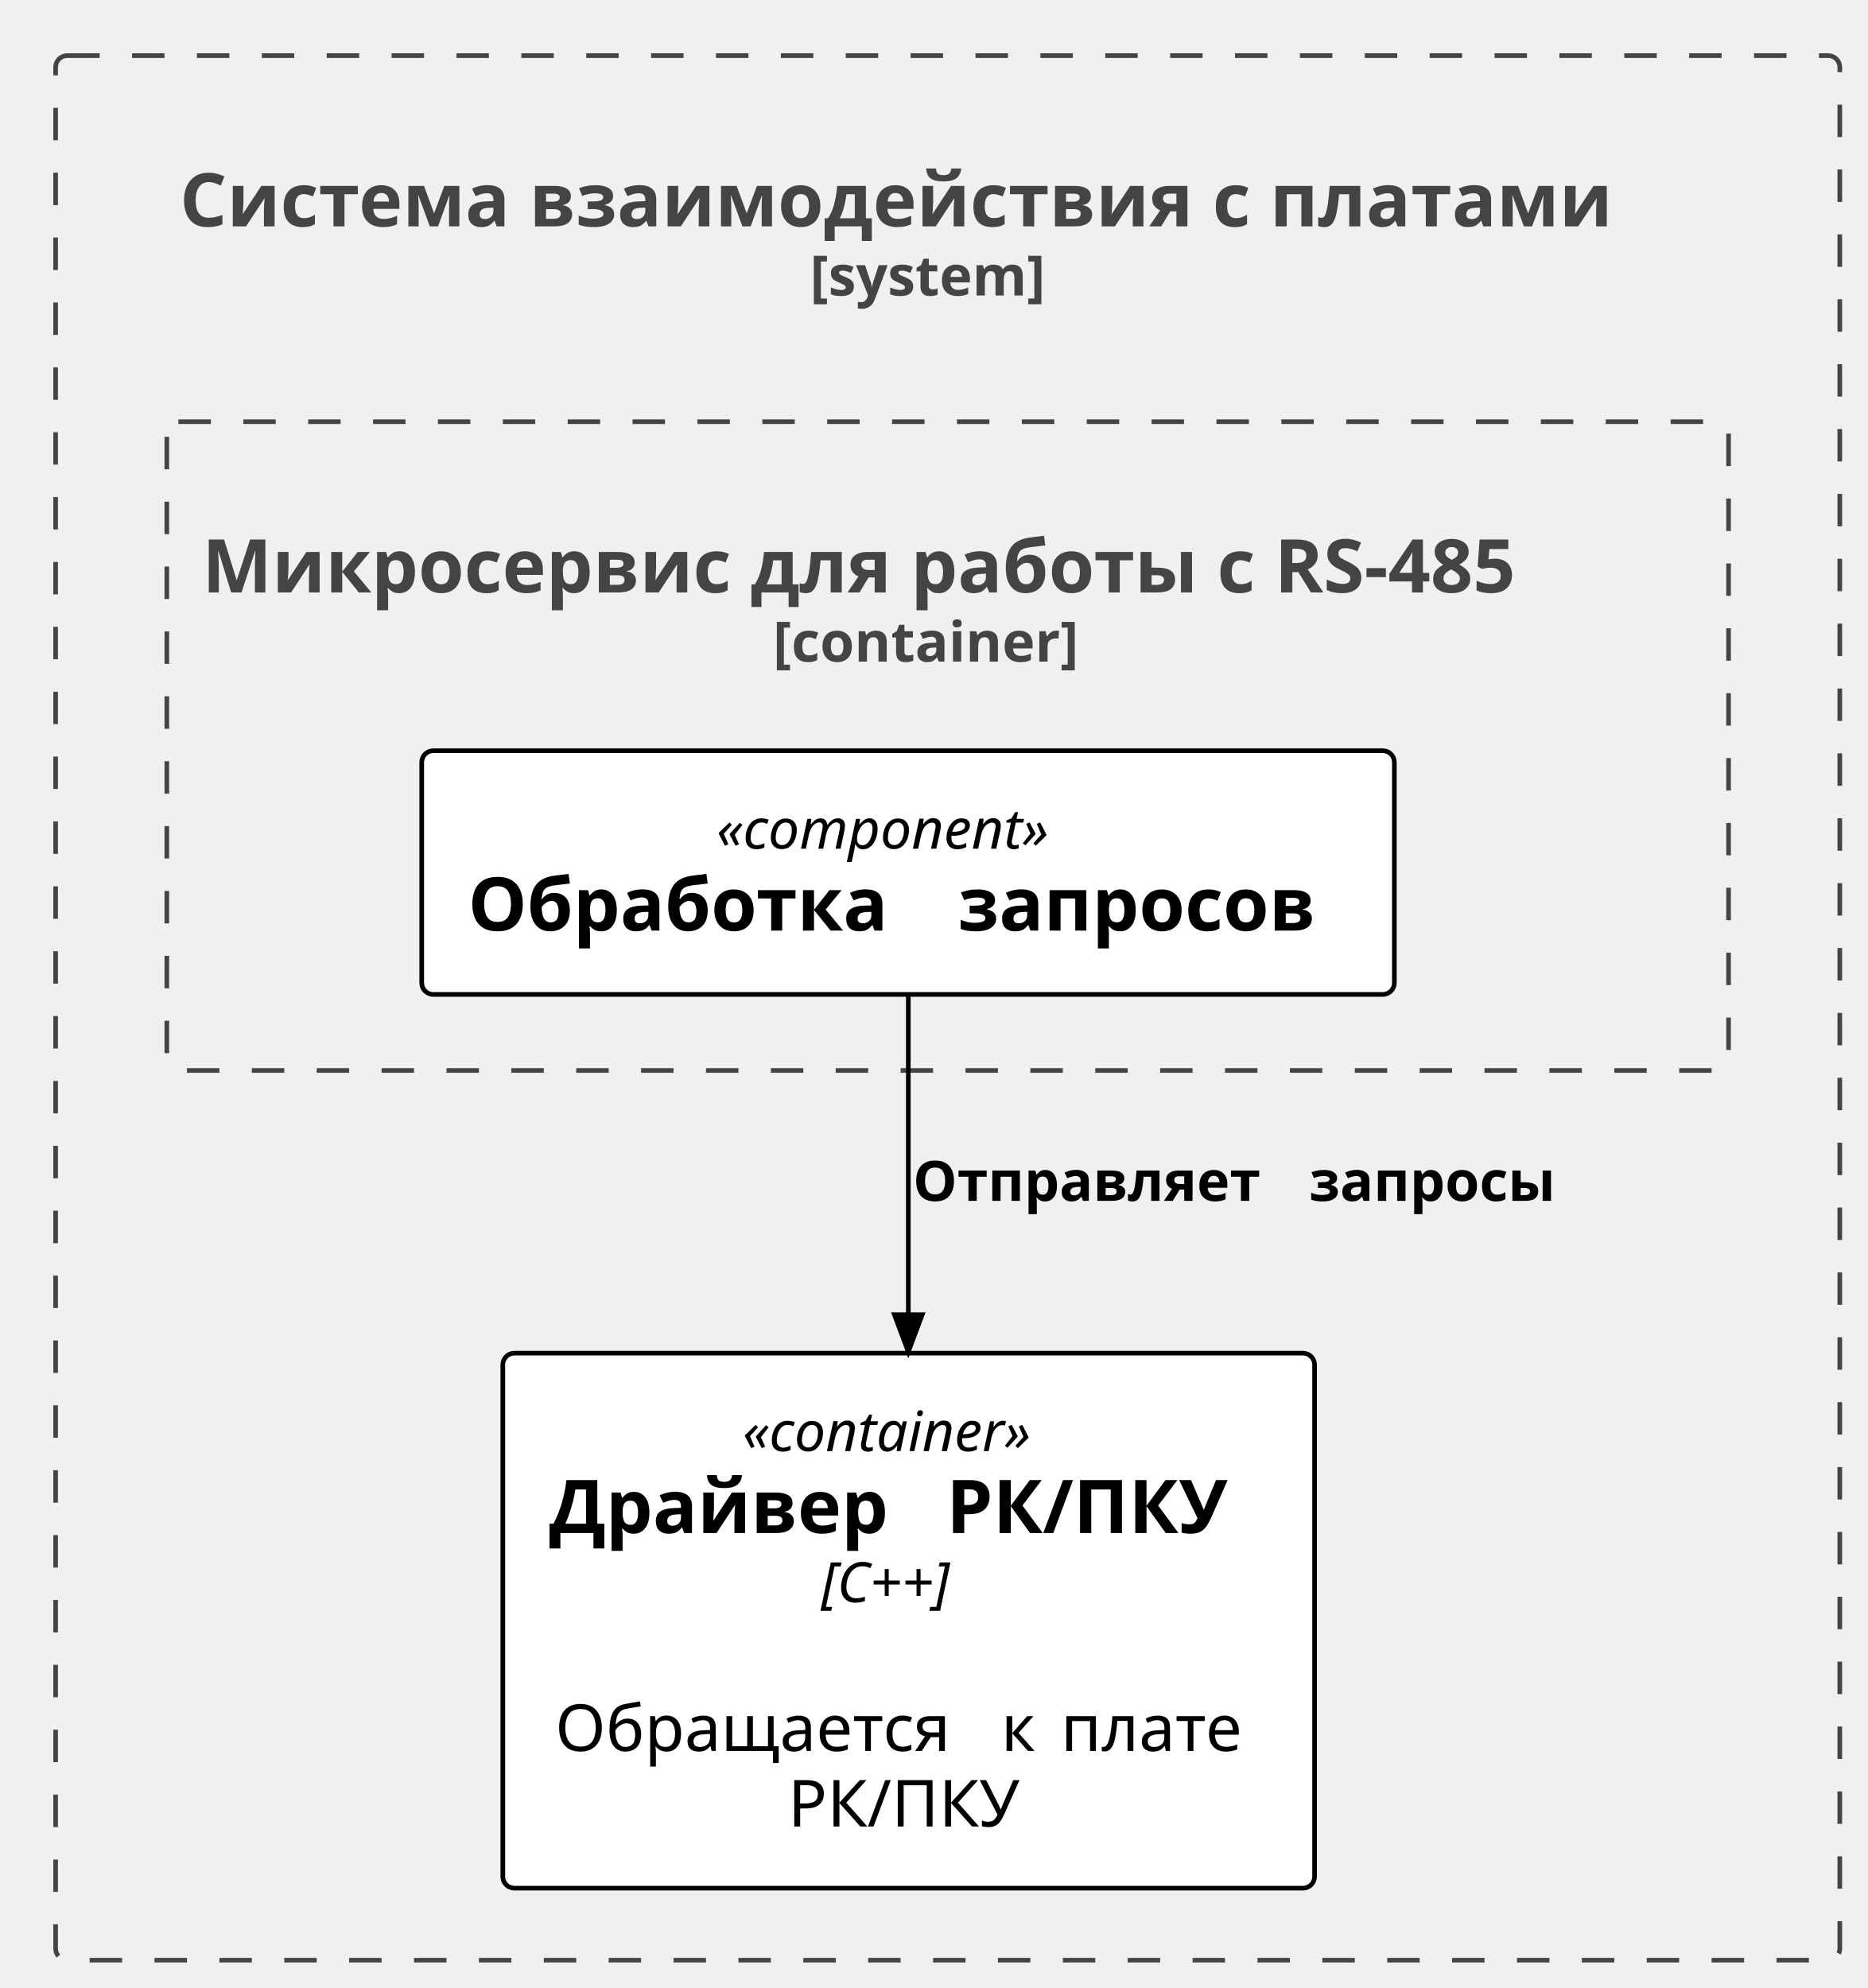
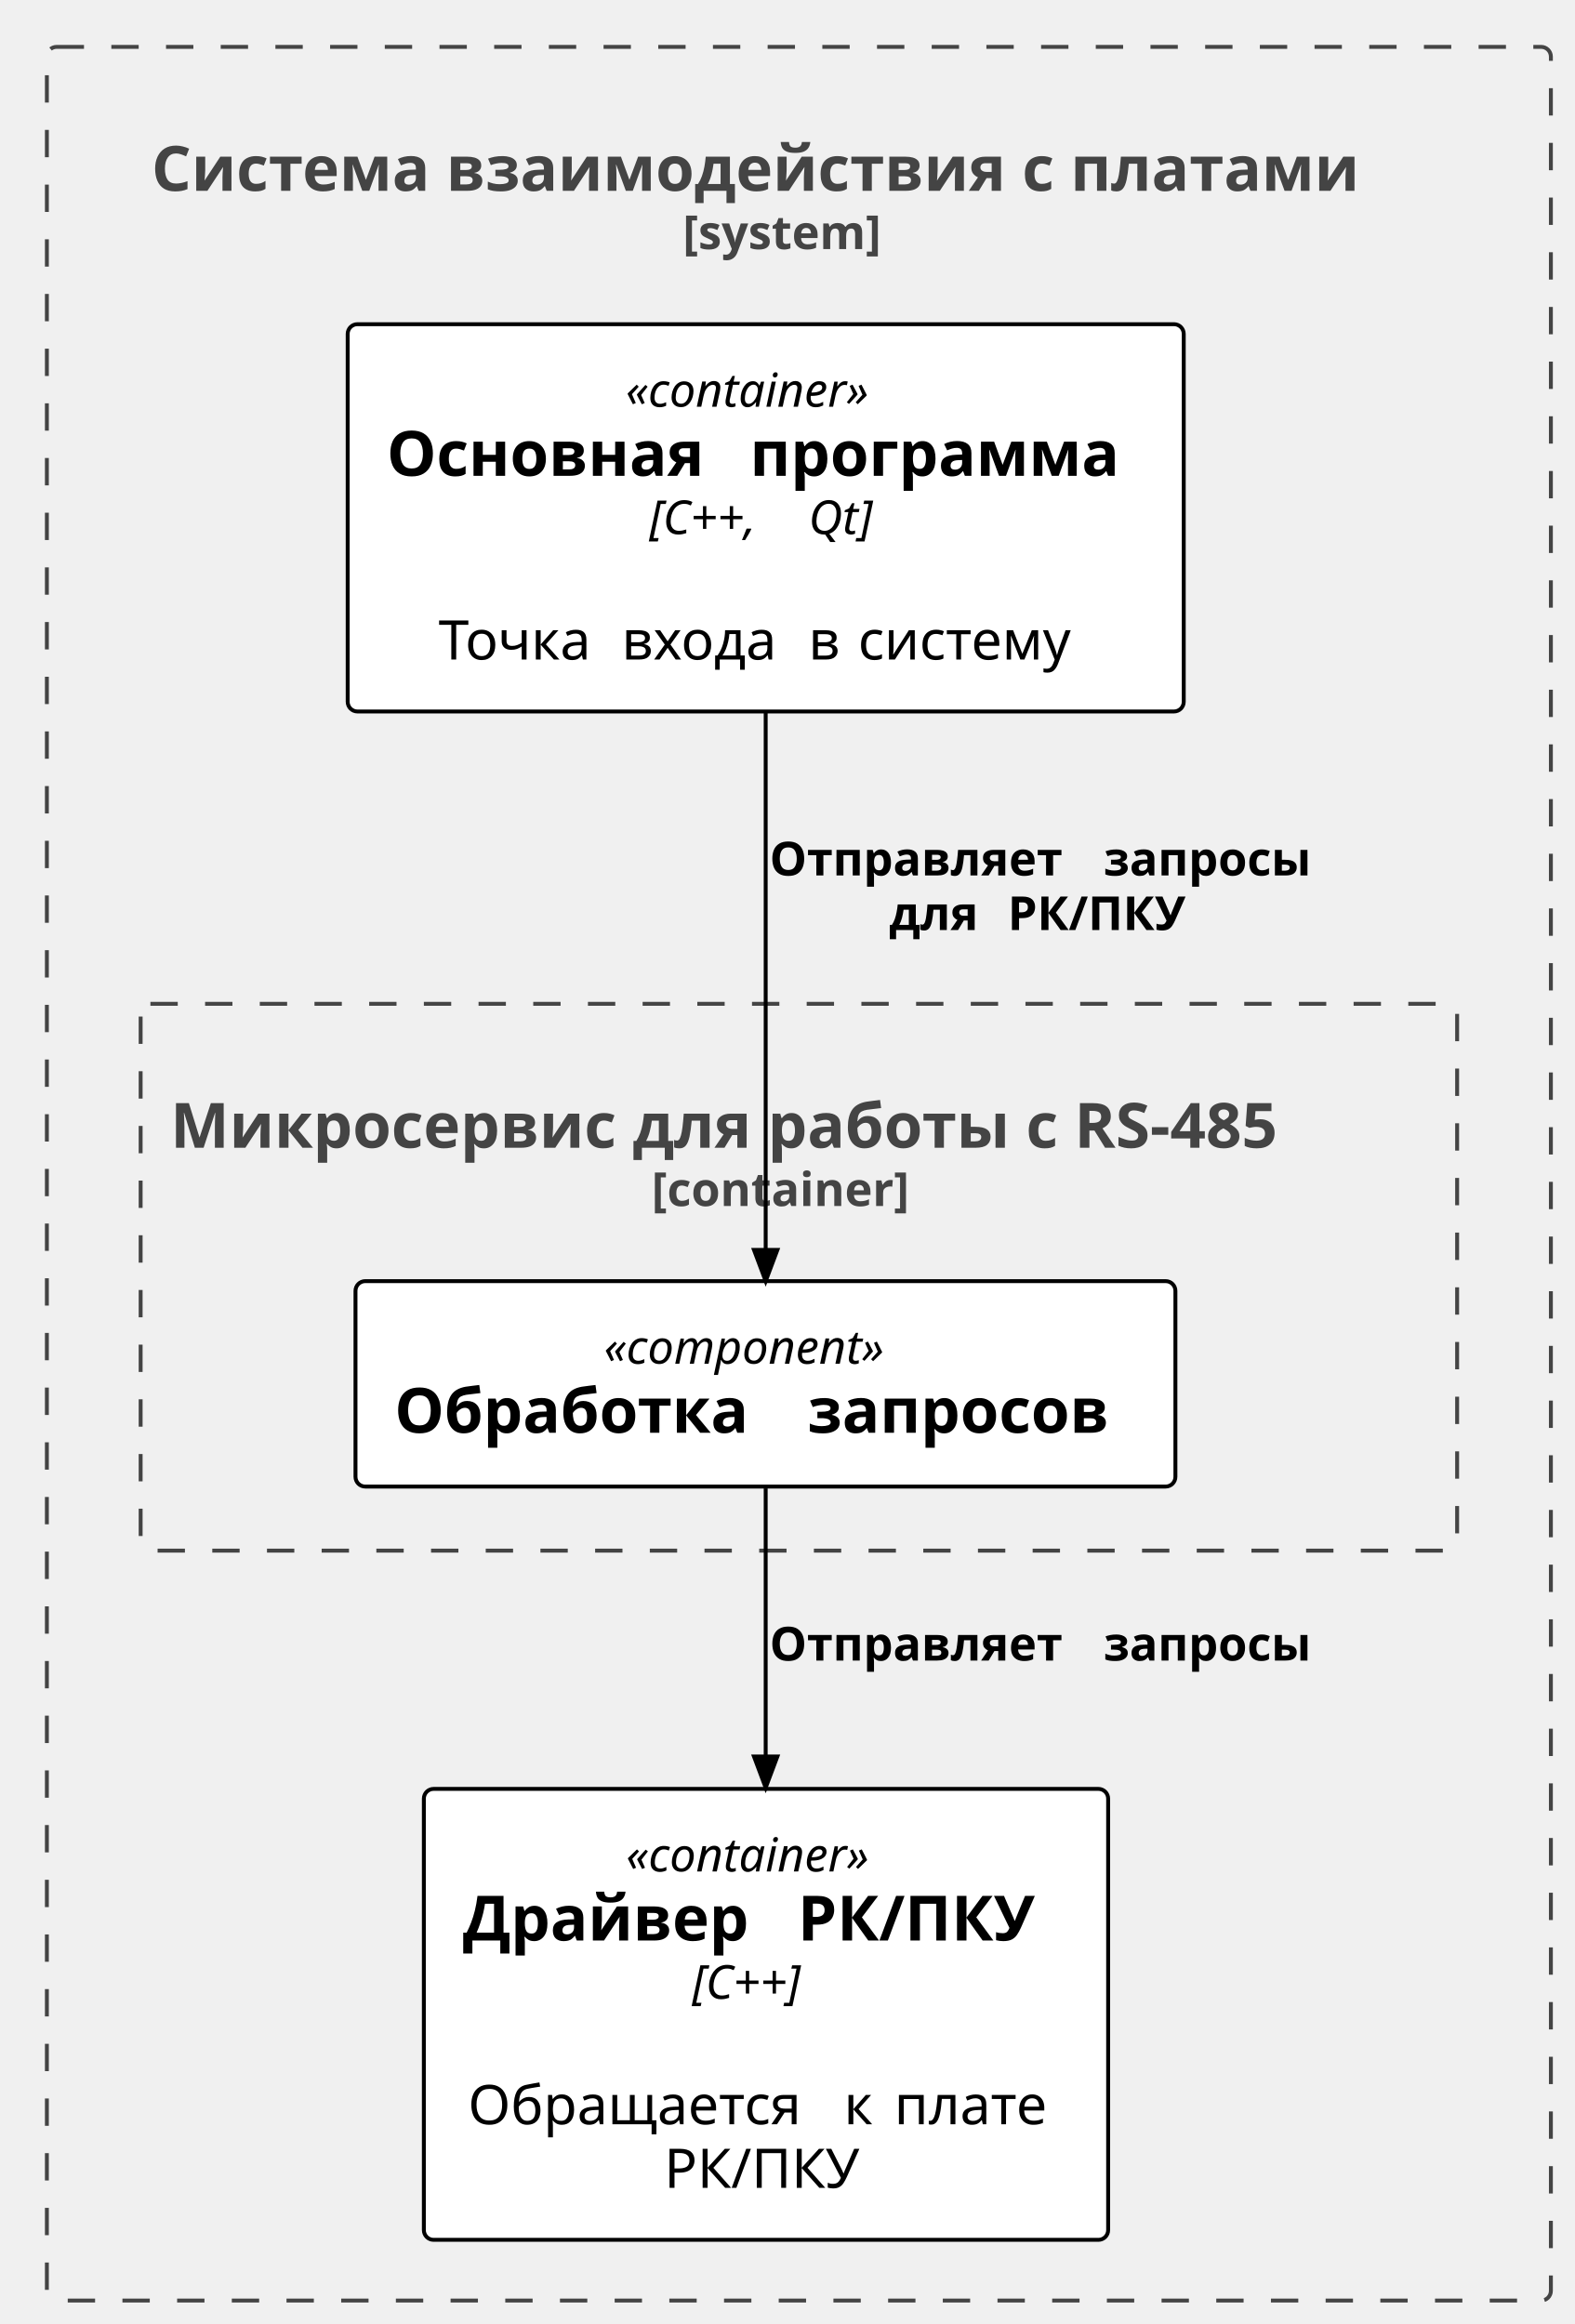
- <svg xmlns="http://www.w3.org/2000/svg" contentStyleType="text/css" data-diagram-type="DESCRIPTION" height="429px" preserveAspectRatio="none" style="width:403px;height:429px;background:#FFFFFF;" version="1.1" viewBox="0 0 403 429" width="403px" zoomAndPan="magnify">
+ <svg xmlns="http://www.w3.org/2000/svg" contentStyleType="text/css" data-diagram-type="DESCRIPTION" height="595px" preserveAspectRatio="none" style="width:403px;height:595px;background:#FFFFFF;" version="1.1" viewBox="0 0 403 595" width="403px" zoomAndPan="magnify">
  <defs />
  <g>
    <g class="cluster" data-entity="workplace" data-source-line="1593" data-uid="ent0002" id="cluster_workplace">
-       <rect fill="none" height="411" rx="2.5" ry="2.5" style="stroke:#444444;stroke-width:1;stroke-dasharray:7,7;" width="385" x="12" y="12" />
+       <rect fill="none" height="577" rx="2.5" ry="2.5" style="stroke:#444444;stroke-width:1;stroke-dasharray:7,7;" width="385" x="12" y="12" />
      <text fill="#444444" font-family="Verdana" font-size="16" font-weight="bold" lengthAdjust="spacing" textLength="331.414" x="38.793" y="48.852">Система взаимодействия с платами</text>
      <text fill="#444444" font-family="Verdana" font-size="12" font-weight="bold" lengthAdjust="spacing" textLength="59.455" x="174.773" y="63.764">[system]</text>
    </g>
    <g class="cluster" data-entity="pku_service" data-source-line="1593" data-uid="ent0003" id="cluster_pku_service">
-       <rect fill="none" height="140" rx="2.5" ry="2.5" style="stroke:#444444;stroke-width:1;stroke-dasharray:7,7;" width="337" x="36" y="91" />
-       <text fill="#444444" font-family="Verdana" font-size="16" font-weight="bold" lengthAdjust="spacing" textLength="321.766" x="43.617" y="127.852">Микросервис для работы с RS-485</text>
-       <text fill="#444444" font-family="Verdana" font-size="12" font-weight="bold" lengthAdjust="spacing" textLength="75.416" x="166.792" y="142.764">[container]</text>
+       <rect fill="none" height="140" rx="2.5" ry="2.5" style="stroke:#444444;stroke-width:1;stroke-dasharray:7,7;" width="337" x="36" y="257" />
+       <text fill="#444444" font-family="Verdana" font-size="16" font-weight="bold" lengthAdjust="spacing" textLength="321.766" x="43.617" y="293.852">Микросервис для работы с RS-485</text>
+       <text fill="#444444" font-family="Verdana" font-size="12" font-weight="bold" lengthAdjust="spacing" textLength="75.416" x="166.792" y="308.764">[container]</text>
    </g>
-     <g class="entity" data-entity="pku_driver" data-source-line="71" data-uid="ent0005" id="entity_pku_driver">
-       <rect fill="#FFFFFF" height="115.453" rx="2.5" ry="2.5" style="stroke:#000000;stroke-width:1;" width="175.164" x="108.5" y="292" />
-       <text fill="#000000" font-family="Verdana" font-size="12" font-style="italic" lengthAdjust="spacing" textLength="71.672" x="160.246" y="313.139">«container»</text>
-       <text fill="#000000" font-family="Verdana" font-size="16" font-weight="bold" lengthAdjust="spacing" textLength="80.141" x="118.5" y="330.82">Драйвер</text>
-       <text fill="#000000" font-family="Verdana" font-size="16" font-weight="bold" lengthAdjust="spacing" textLength="5.57" x="198.641" y="330.82"> </text>
-       <text fill="#000000" font-family="Verdana" font-size="16" font-weight="bold" lengthAdjust="spacing" textLength="69.453" x="204.211" y="330.82">РК/ПКУ</text>
-       <text fill="#000000" font-family="Verdana" font-size="12" font-style="italic" lengthAdjust="spacing" textLength="37.852" x="177.156" y="345.732">[C++]</text>
-       <text fill="#000000" font-family="Verdana" font-size="14" lengthAdjust="spacing" textLength="4.45" x="193.857" y="361.558"> </text>
-       <text fill="#000000" font-family="Verdana" font-size="14" lengthAdjust="spacing" textLength="91.772" x="119.793" y="377.854">Обращается</text>
-       <text fill="#000000" font-family="Verdana" font-size="14" lengthAdjust="spacing" textLength="4.45" x="211.565" y="377.854"> </text>
-       <text fill="#000000" font-family="Verdana" font-size="14" lengthAdjust="spacing" textLength="8.456" x="216.016" y="377.854">к</text>
-       <text fill="#000000" font-family="Verdana" font-size="14" lengthAdjust="spacing" textLength="4.45" x="224.472" y="377.854"> </text>
-       <text fill="#000000" font-family="Verdana" font-size="14" lengthAdjust="spacing" textLength="43.449" x="228.922" y="377.854">плате</text>
-       <text fill="#000000" font-family="Verdana" font-size="14" lengthAdjust="spacing" textLength="52.097" x="170.034" y="394.151">РК/ПКУ</text>
+     <g class="entity" data-entity="main" data-source-line="71" data-uid="ent0005" id="entity_main">
+       <rect fill="#FFFFFF" height="99.156" rx="2.5" ry="2.5" style="stroke:#000000;stroke-width:1;" width="214.016" x="89" y="83" />
+       <text fill="#000000" font-family="Verdana" font-size="12" font-style="italic" lengthAdjust="spacing" textLength="71.672" x="160.172" y="104.139">«container»</text>
+       <text fill="#000000" font-family="Verdana" font-size="16" font-weight="bold" lengthAdjust="spacing" textLength="87.383" x="99" y="121.82">Основная</text>
+       <text fill="#000000" font-family="Verdana" font-size="16" font-weight="bold" lengthAdjust="spacing" textLength="5.57" x="186.383" y="121.82"> </text>
+       <text fill="#000000" font-family="Verdana" font-size="16" font-weight="bold" lengthAdjust="spacing" textLength="101.062" x="191.953" y="121.82">программа</text>
+       <text fill="#000000" font-family="Verdana" font-size="12" font-style="italic" lengthAdjust="spacing" textLength="36.984" x="166.192" y="136.732">[C++,</text>
+       <text fill="#000000" font-family="Verdana" font-size="12" font-style="italic" lengthAdjust="spacing" textLength="3.814" x="203.177" y="136.732"> </text>
+       <text fill="#000000" font-family="Verdana" font-size="12" font-style="italic" lengthAdjust="spacing" textLength="18.832" x="206.991" y="136.732">Qt]</text>
+       <text fill="#000000" font-family="Verdana" font-size="14" lengthAdjust="spacing" textLength="4.45" x="193.783" y="152.558"> </text>
+       <text fill="#000000" font-family="Verdana" font-size="14" lengthAdjust="spacing" textLength="42.424" x="112.261" y="168.855">Точка</text>
+       <text fill="#000000" font-family="Verdana" font-size="14" lengthAdjust="spacing" textLength="4.45" x="154.685" y="168.855"> </text>
+       <text fill="#000000" font-family="Verdana" font-size="14" lengthAdjust="spacing" textLength="43.36" x="159.135" y="168.855">входа</text>
+       <text fill="#000000" font-family="Verdana" font-size="14" lengthAdjust="spacing" textLength="4.45" x="202.495" y="168.855"> </text>
+       <text fill="#000000" font-family="Verdana" font-size="14" lengthAdjust="spacing" textLength="8.251" x="206.945" y="168.855">в</text>
+       <text fill="#000000" font-family="Verdana" font-size="14" lengthAdjust="spacing" textLength="4.45" x="215.196" y="168.855"> </text>
+       <text fill="#000000" font-family="Verdana" font-size="14" lengthAdjust="spacing" textLength="60.108" x="219.647" y="168.855">систему</text>
+     </g>
+     <g class="entity" data-entity="pku_driver" data-source-line="71" data-uid="ent0006" id="entity_pku_driver">
+       <rect fill="#FFFFFF" height="115.453" rx="2.5" ry="2.5" style="stroke:#000000;stroke-width:1;" width="175.164" x="108.5" y="458" />
+       <text fill="#000000" font-family="Verdana" font-size="12" font-style="italic" lengthAdjust="spacing" textLength="71.672" x="160.246" y="479.139">«container»</text>
+       <text fill="#000000" font-family="Verdana" font-size="16" font-weight="bold" lengthAdjust="spacing" textLength="80.141" x="118.5" y="496.82">Драйвер</text>
+       <text fill="#000000" font-family="Verdana" font-size="16" font-weight="bold" lengthAdjust="spacing" textLength="5.57" x="198.641" y="496.82"> </text>
+       <text fill="#000000" font-family="Verdana" font-size="16" font-weight="bold" lengthAdjust="spacing" textLength="69.453" x="204.211" y="496.82">РК/ПКУ</text>
+       <text fill="#000000" font-family="Verdana" font-size="12" font-style="italic" lengthAdjust="spacing" textLength="37.852" x="177.156" y="511.732">[C++]</text>
+       <text fill="#000000" font-family="Verdana" font-size="14" lengthAdjust="spacing" textLength="4.45" x="193.857" y="527.558"> </text>
+       <text fill="#000000" font-family="Verdana" font-size="14" lengthAdjust="spacing" textLength="91.772" x="119.793" y="543.855">Обращается</text>
+       <text fill="#000000" font-family="Verdana" font-size="14" lengthAdjust="spacing" textLength="4.45" x="211.565" y="543.855"> </text>
+       <text fill="#000000" font-family="Verdana" font-size="14" lengthAdjust="spacing" textLength="8.456" x="216.016" y="543.855">к</text>
+       <text fill="#000000" font-family="Verdana" font-size="14" lengthAdjust="spacing" textLength="4.45" x="224.472" y="543.855"> </text>
+       <text fill="#000000" font-family="Verdana" font-size="14" lengthAdjust="spacing" textLength="43.449" x="228.922" y="543.855">плате</text>
+       <text fill="#000000" font-family="Verdana" font-size="14" lengthAdjust="spacing" textLength="52.097" x="170.034" y="560.151">РК/ПКУ</text>
    </g>
    <g class="entity" data-entity="pku" data-source-line="63" data-uid="ent0004" id="entity_pku">
-       <rect fill="#FFFFFF" height="52.594" rx="2.5" ry="2.5" style="stroke:#000000;stroke-width:1;" width="209.883" x="91" y="162" />
-       <text fill="#000000" font-family="Verdana" font-size="12" font-style="italic" lengthAdjust="spacing" textLength="82.699" x="154.592" y="183.139">«component»</text>
-       <text fill="#000000" font-family="Verdana" font-size="16" font-weight="bold" lengthAdjust="spacing" textLength="100.117" x="101" y="200.82">Обработка</text>
-       <text fill="#000000" font-family="Verdana" font-size="16" font-weight="bold" lengthAdjust="spacing" textLength="5.57" x="201.117" y="200.82"> </text>
-       <text fill="#000000" font-family="Verdana" font-size="16" font-weight="bold" lengthAdjust="spacing" textLength="84.195" x="206.688" y="200.82">запросов</text>
+       <rect fill="#FFFFFF" height="52.594" rx="2.5" ry="2.5" style="stroke:#000000;stroke-width:1;" width="209.883" x="91" y="328" />
+       <text fill="#000000" font-family="Verdana" font-size="12" font-style="italic" lengthAdjust="spacing" textLength="82.699" x="154.592" y="349.139">«component»</text>
+       <text fill="#000000" font-family="Verdana" font-size="16" font-weight="bold" lengthAdjust="spacing" textLength="100.117" x="101" y="366.82">Обработка</text>
+       <text fill="#000000" font-family="Verdana" font-size="16" font-weight="bold" lengthAdjust="spacing" textLength="5.57" x="201.117" y="366.82"> </text>
+       <text fill="#000000" font-family="Verdana" font-size="16" font-weight="bold" lengthAdjust="spacing" textLength="84.195" x="206.688" y="366.82">запросов</text>
    </g>
-     <g class="link" data-entity-1="pku" data-entity-2="pku_driver" data-source-line="1706" data-uid="lnk6" id="link_pku_pku_driver">
-       <path d="M196,215.05 C196,235.68 196,257.48 196,283.7" fill="none" id="pku-to-pku_driver" style="stroke:#000000;stroke-width:1;" />
-       <polygon fill="#000000" points="196,291.7,199,283.7,193,283.7,196,291.7" style="stroke:#000000;stroke-width:1;" />
-       <text fill="#000000" font-family="Verdana" font-size="12" font-weight="bold" lengthAdjust="spacing" textLength="81.316" x="197" y="259.139">Отправляет</text>
-       <text fill="#000000" font-family="Verdana" font-size="12" font-weight="bold" lengthAdjust="spacing" textLength="4.178" x="278.316" y="259.139"> </text>
-       <text fill="#000000" font-family="Verdana" font-size="12" font-weight="bold" lengthAdjust="spacing" textLength="58.16" x="282.494" y="259.139">запросы</text>
+     <g class="link" data-entity-1="main" data-entity-2="pku" data-source-line="1706" data-uid="lnk7" id="link_main_pku">
+       <path d="M196,182.05 C196,227.1 196,284.39 196,320" fill="none" id="main-to-pku" style="stroke:#000000;stroke-width:1;" />
+       <polygon fill="#000000" points="196,328,199,320,193,320,196,328" style="stroke:#000000;stroke-width:1;" />
+       <text fill="#000000" font-family="Verdana" font-size="12" font-weight="bold" lengthAdjust="spacing" textLength="81.316" x="197" y="224.139">Отправляет</text>
+       <text fill="#000000" font-family="Verdana" font-size="12" font-weight="bold" lengthAdjust="spacing" textLength="4.178" x="278.316" y="224.139"> </text>
+       <text fill="#000000" font-family="Verdana" font-size="12" font-weight="bold" lengthAdjust="spacing" textLength="58.16" x="282.494" y="224.139">запросы</text>
+       <text fill="#000000" font-family="Verdana" font-size="12" font-weight="bold" lengthAdjust="spacing" textLength="26.186" x="227.601" y="238.107">для</text>
+       <text fill="#000000" font-family="Verdana" font-size="12" font-weight="bold" lengthAdjust="spacing" textLength="4.178" x="253.786" y="238.107"> </text>
+       <text fill="#000000" font-family="Verdana" font-size="12" font-weight="bold" lengthAdjust="spacing" textLength="52.09" x="257.964" y="238.107">РК/ПКУ</text>
+     </g>
+     <g class="link" data-entity-1="pku" data-entity-2="pku_driver" data-source-line="1706" data-uid="lnk8" id="link_pku_pku_driver">
+       <path d="M196,381.05 C196,401.68 196,423.48 196,449.7" fill="none" id="pku-to-pku_driver" style="stroke:#000000;stroke-width:1;" />
+       <polygon fill="#000000" points="196,457.7,199,449.7,193,449.7,196,457.7" style="stroke:#000000;stroke-width:1;" />
+       <text fill="#000000" font-family="Verdana" font-size="12" font-weight="bold" lengthAdjust="spacing" textLength="81.316" x="197" y="425.139">Отправляет</text>
+       <text fill="#000000" font-family="Verdana" font-size="12" font-weight="bold" lengthAdjust="spacing" textLength="4.178" x="278.316" y="425.139"> </text>
+       <text fill="#000000" font-family="Verdana" font-size="12" font-weight="bold" lengthAdjust="spacing" textLength="58.16" x="282.494" y="425.139">запросы</text>
    </g>
  </g>
</svg>
